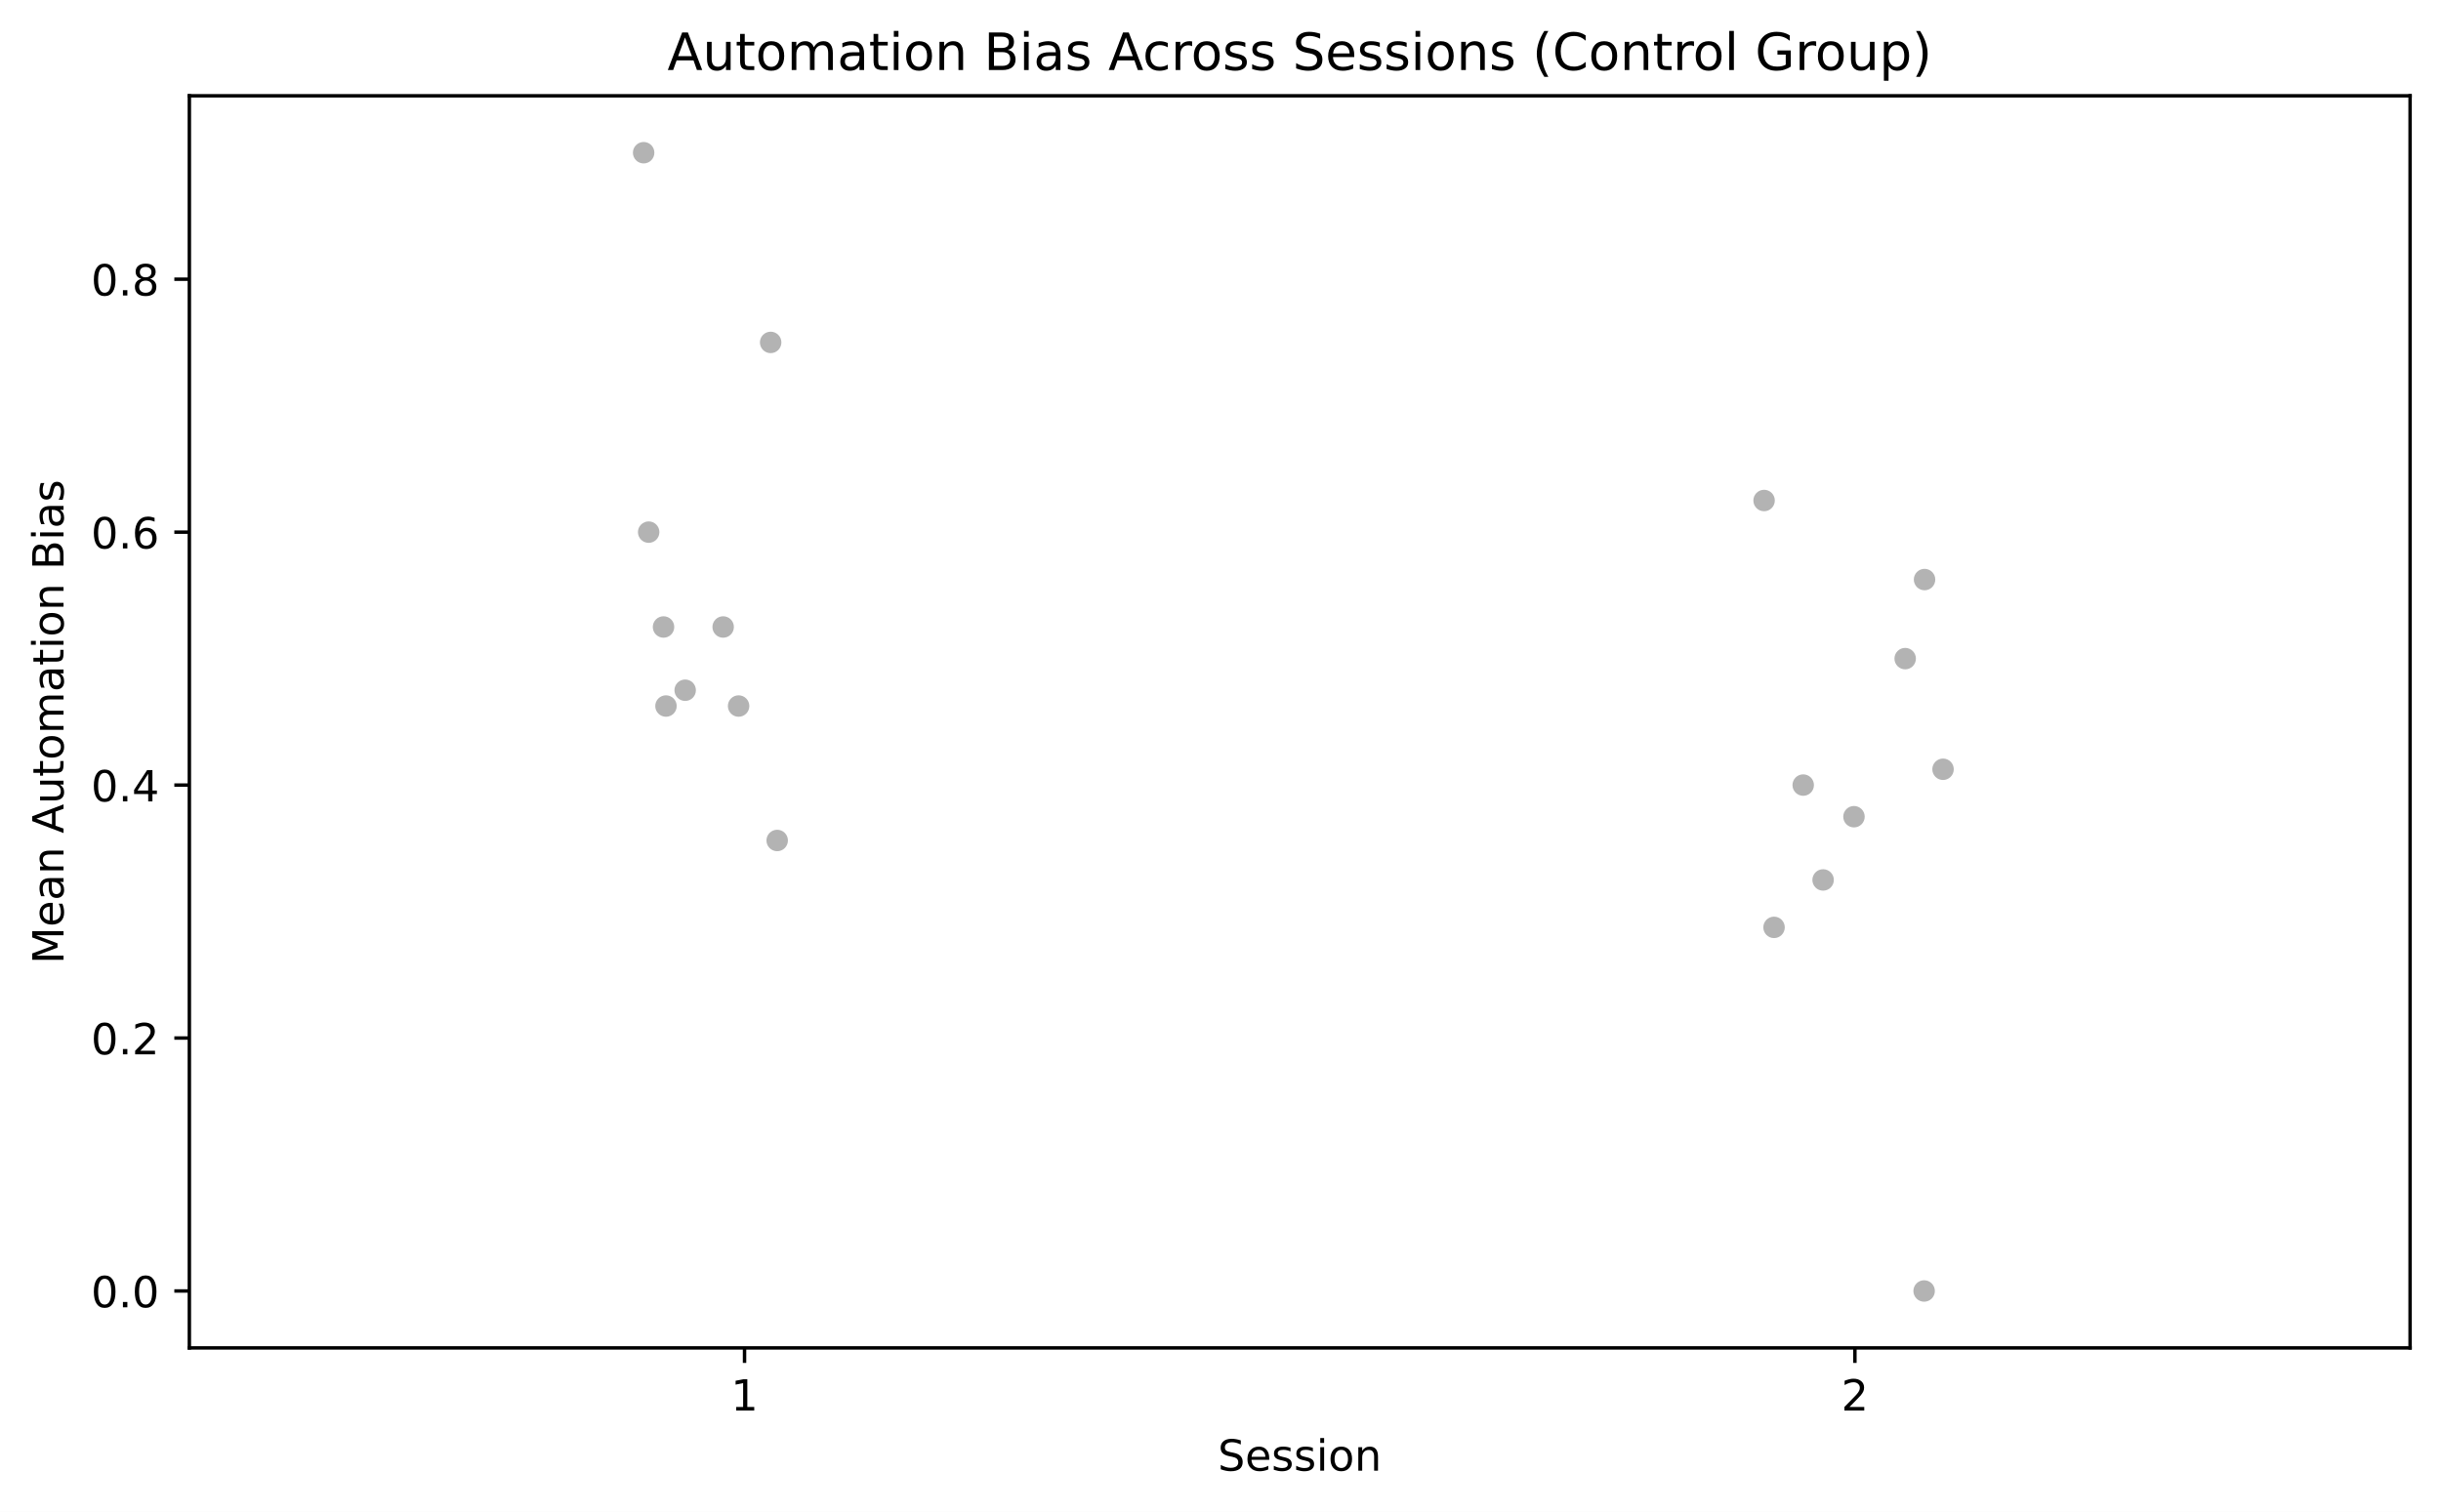
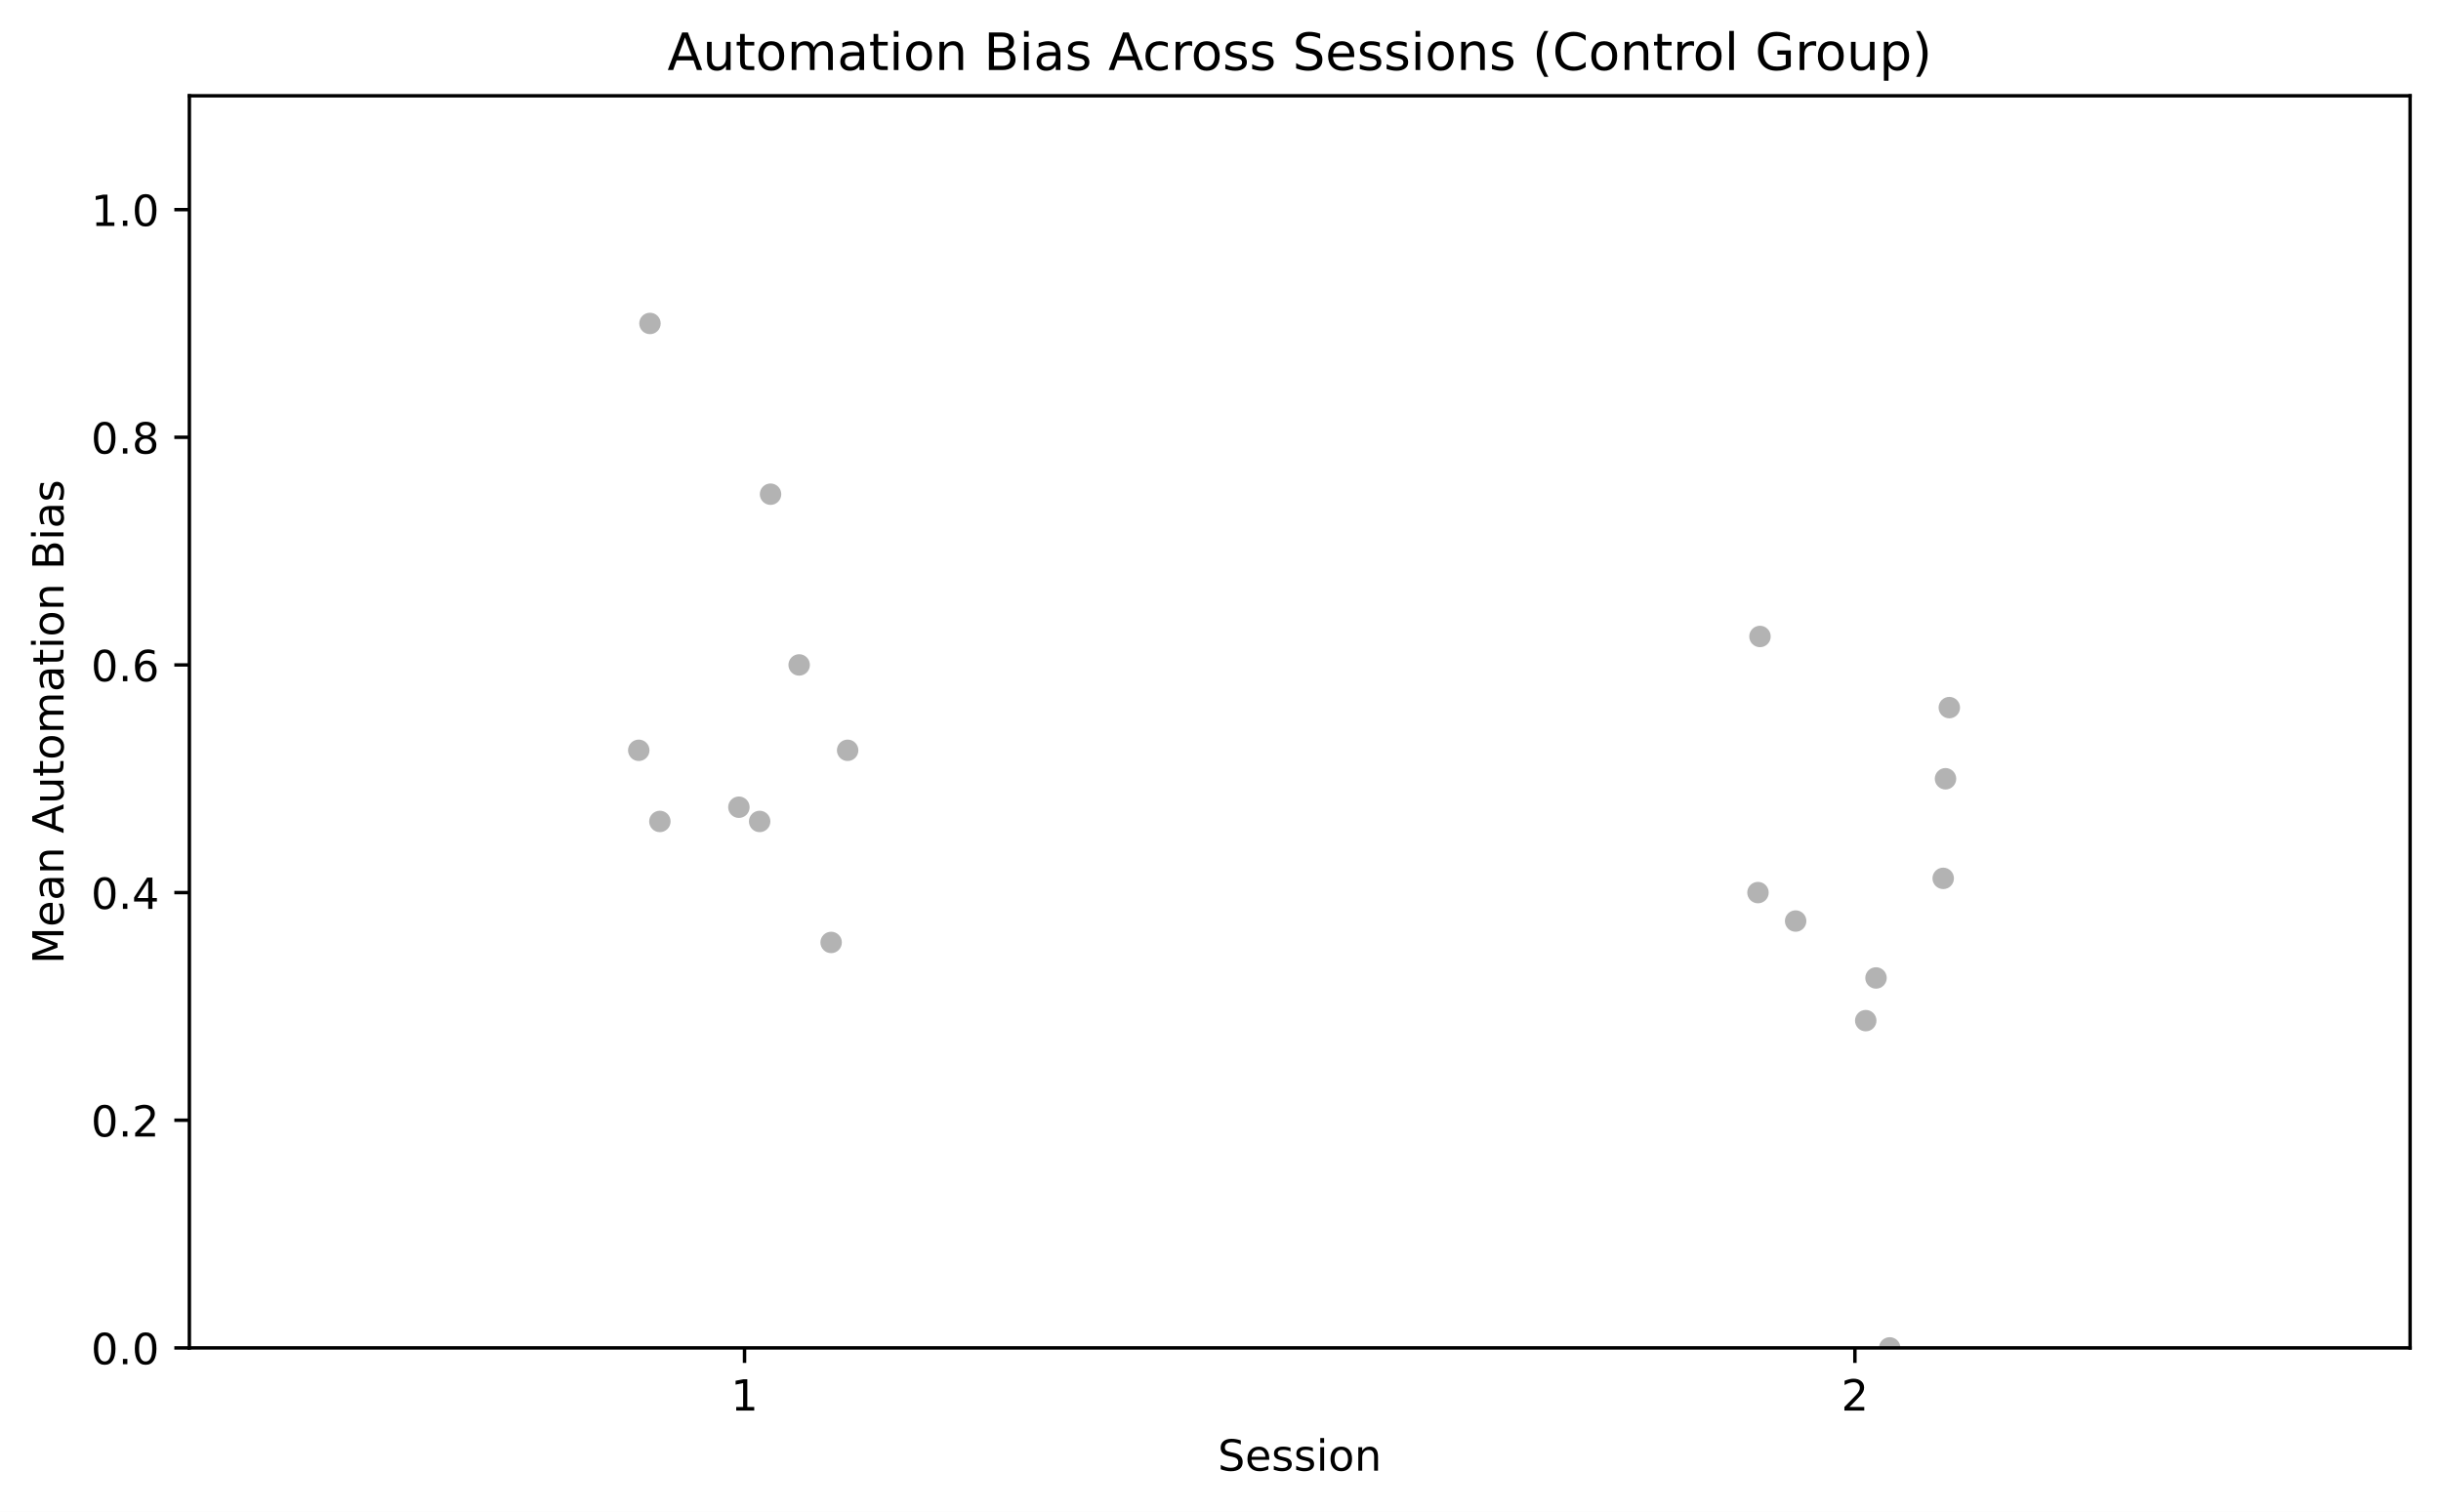
<svg xmlns="http://www.w3.org/2000/svg" xmlns:xlink="http://www.w3.org/1999/xlink" width="568.542pt" height="352.237pt" viewBox="0 0 568.542 352.237" version="1.1">
  <defs>
    <style type="text/css">*{stroke-linejoin: round; stroke-linecap: butt}</style>
  </defs>
  <g id="figure_1">
    <g id="patch_1">
      <path d="M 0 352.237  L 568.542 352.237  L 568.542 0  L 0 0  z " style="fill: #ffffff" />
    </g>
    <g id="axes_1">
      <g id="patch_2">
        <path d="M 44.104 314.036  L 561.342 314.036  L 561.342 22.318  L 44.104 22.318  z " style="fill: #ffffff" />
      </g>
      <g id="matplotlib.axis_1">
        <g id="xtick_1">
          <g id="line2d_1">
            <defs>
-               <path id="mab8dfb32f2" d="M 0 0  L 0 3.5  " style="stroke: #000000; stroke-width: 0.8" />
+               <path id="m85f371cdaa" d="M 0 0  L 0 3.5  " style="stroke: #000000; stroke-width: 0.8" />
            </defs>
            <g>
-               <use xlink:href="#mab8dfb32f2" x="173.413" y="314.036" style="stroke: #000000; stroke-width: 0.8" />
+               <use xlink:href="#m85f371cdaa" x="173.413" y="314.036" style="stroke: #000000; stroke-width: 0.8" />
            </g>
          </g>
          <g id="text_1">
            <g transform="translate(170.2321 328.6334) scale(0.1 -0.1)">
              <defs>
                <path id="DejaVuSans-14" d="M 794 531  L 1825 531  L 1825 4091  L 703 3866  L 703 4441  L 1819 4666  L 2450 4666  L 2450 531  L 3481 531  L 3481 0  L 794 0  L 794 531  z " transform="scale(0.015625)" />
              </defs>
              <use xlink:href="#DejaVuSans-14" />
            </g>
          </g>
        </g>
        <g id="xtick_2">
          <g id="line2d_2">
            <g>
-               <use xlink:href="#mab8dfb32f2" x="432.032" y="314.036" style="stroke: #000000; stroke-width: 0.8" />
+               <use xlink:href="#m85f371cdaa" x="432.032" y="314.036" style="stroke: #000000; stroke-width: 0.8" />
            </g>
          </g>
          <g id="text_2">
            <g transform="translate(428.8509 328.6334) scale(0.1 -0.1)">
              <defs>
                <path id="DejaVuSans-15" d="M 1228 531  L 3431 531  L 3431 0  L 469 0  L 469 531  Q 828 903 1448 1529  Q 2069 2156 2228 2338  Q 2531 2678 2651 2914  Q 2772 3150 2772 3378  Q 2772 3750 2511 3984  Q 2250 4219 1831 4219  Q 1534 4219 1204 4116  Q 875 4013 500 3803  L 500 4441  Q 881 4594 1212 4672  Q 1544 4750 1819 4750  Q 2544 4750 2975 4387  Q 3406 4025 3406 3419  Q 3406 3131 3298 2873  Q 3191 2616 2906 2266  Q 2828 2175 2409 1742  Q 1991 1309 1228 531  z " transform="scale(0.015625)" />
              </defs>
              <use xlink:href="#DejaVuSans-15" />
            </g>
          </g>
        </g>
        <g id="text_3">
          <g transform="translate(283.6454 342.6342) scale(0.1 -0.1)">
            <defs>
              <path id="DejaVuSans-36" d="M 3425 4513  L 3425 3897  Q 3066 4069 2747 4153  Q 2428 4238 2131 4238  Q 1616 4238 1336 4038  Q 1056 3838 1056 3469  Q 1056 3159 1242 3001  Q 1428 2844 1947 2747  L 2328 2669  Q 3034 2534 3370 2195  Q 3706 1856 3706 1288  Q 3706 609 3251 259  Q 2797 -91 1919 -91  Q 1588 -91 1214 -16  Q 841 59 441 206  L 441 856  Q 825 641 1194 531  Q 1563 422 1919 422  Q 2459 422 2753 634  Q 3047 847 3047 1241  Q 3047 1584 2836 1778  Q 2625 1972 2144 2069  L 1759 2144  Q 1053 2284 737 2584  Q 422 2884 422 3419  Q 422 4038 858 4394  Q 1294 4750 2059 4750  Q 2388 4750 2728 4690  Q 3069 4631 3425 4513  z " transform="scale(0.015625)" />
              <path id="DejaVuSans-48" d="M 3597 1894  L 3597 1613  L 953 1613  Q 991 1019 1311 708  Q 1631 397 2203 397  Q 2534 397 2845 478  Q 3156 559 3463 722  L 3463 178  Q 3153 47 2828 -22  Q 2503 -91 2169 -91  Q 1331 -91 842 396  Q 353 884 353 1716  Q 353 2575 817 3079  Q 1281 3584 2069 3584  Q 2775 3584 3186 3129  Q 3597 2675 3597 1894  z M 3022 2063  Q 3016 2534 2758 2815  Q 2500 3097 2075 3097  Q 1594 3097 1305 2825  Q 1016 2553 972 2059  L 3022 2063  z " transform="scale(0.015625)" />
              <path id="DejaVuSans-56" d="M 2834 3397  L 2834 2853  Q 2591 2978 2328 3040  Q 2066 3103 1784 3103  Q 1356 3103 1142 2972  Q 928 2841 928 2578  Q 928 2378 1081 2264  Q 1234 2150 1697 2047  L 1894 2003  Q 2506 1872 2764 1633  Q 3022 1394 3022 966  Q 3022 478 2636 193  Q 2250 -91 1575 -91  Q 1294 -91 989 -36  Q 684 19 347 128  L 347 722  Q 666 556 975 473  Q 1284 391 1588 391  Q 1994 391 2212 530  Q 2431 669 2431 922  Q 2431 1156 2273 1281  Q 2116 1406 1581 1522  L 1381 1569  Q 847 1681 609 1914  Q 372 2147 372 2553  Q 372 3047 722 3315  Q 1072 3584 1716 3584  Q 2034 3584 2315 3537  Q 2597 3491 2834 3397  z " transform="scale(0.015625)" />
              <path id="DejaVuSans-4c" d="M 603 3500  L 1178 3500  L 1178 0  L 603 0  L 603 3500  z M 603 4863  L 1178 4863  L 1178 4134  L 603 4134  L 603 4863  z " transform="scale(0.015625)" />
              <path id="DejaVuSans-52" d="M 1959 3097  Q 1497 3097 1228 2736  Q 959 2375 959 1747  Q 959 1119 1226 758  Q 1494 397 1959 397  Q 2419 397 2687 759  Q 2956 1122 2956 1747  Q 2956 2369 2687 2733  Q 2419 3097 1959 3097  z M 1959 3584  Q 2709 3584 3137 3096  Q 3566 2609 3566 1747  Q 3566 888 3137 398  Q 2709 -91 1959 -91  Q 1206 -91 779 398  Q 353 888 353 1747  Q 353 2609 779 3096  Q 1206 3584 1959 3584  z " transform="scale(0.015625)" />
              <path id="DejaVuSans-51" d="M 3513 2113  L 3513 0  L 2938 0  L 2938 2094  Q 2938 2591 2744 2837  Q 2550 3084 2163 3084  Q 1697 3084 1428 2787  Q 1159 2491 1159 1978  L 1159 0  L 581 0  L 581 3500  L 1159 3500  L 1159 2956  Q 1366 3272 1645 3428  Q 1925 3584 2291 3584  Q 2894 3584 3203 3211  Q 3513 2838 3513 2113  z " transform="scale(0.015625)" />
            </defs>
            <use xlink:href="#DejaVuSans-36" />
            <use xlink:href="#DejaVuSans-48" transform="translate(63.48438 0)" />
            <use xlink:href="#DejaVuSans-56" transform="translate(125.0156 0)" />
            <use xlink:href="#DejaVuSans-56" transform="translate(177.1094 0)" />
            <use xlink:href="#DejaVuSans-4c" transform="translate(229.2031 0)" />
            <use xlink:href="#DejaVuSans-52" transform="translate(256.9844 0)" />
            <use xlink:href="#DejaVuSans-51" transform="translate(318.1719 0)" />
          </g>
        </g>
      </g>
      <g id="matplotlib.axis_2">
        <g id="ytick_1">
          <g id="line2d_3">
            <defs>
-               <path id="me232c09156" d="M 0 0  L -3.5 0  " style="stroke: #000000; stroke-width: 0.8" />
+               <path id="m5f41d52709" d="M 0 0  L -3.5 0  " style="stroke: #000000; stroke-width: 0.8" />
            </defs>
            <g>
-               <use xlink:href="#me232c09156" x="44.104" y="300.776" style="stroke: #000000; stroke-width: 0.8" />
+               <use xlink:href="#m5f41d52709" x="44.104" y="314.036" style="stroke: #000000; stroke-width: 0.8" />
            </g>
          </g>
          <g id="text_4">
-             <g transform="translate(21.20078 304.5747) scale(0.1 -0.1)">
+             <g transform="translate(21.20078 317.8346) scale(0.1 -0.1)">
              <defs>
                <path id="DejaVuSans-13" d="M 2034 4250  Q 1547 4250 1301 3770  Q 1056 3291 1056 2328  Q 1056 1369 1301 889  Q 1547 409 2034 409  Q 2525 409 2770 889  Q 3016 1369 3016 2328  Q 3016 3291 2770 3770  Q 2525 4250 2034 4250  z M 2034 4750  Q 2819 4750 3233 4129  Q 3647 3509 3647 2328  Q 3647 1150 3233 529  Q 2819 -91 2034 -91  Q 1250 -91 836 529  Q 422 1150 422 2328  Q 422 3509 836 4129  Q 1250 4750 2034 4750  z " transform="scale(0.015625)" />
                <path id="DejaVuSans-11" d="M 684 794  L 1344 794  L 1344 0  L 684 0  L 684 794  z " transform="scale(0.015625)" />
              </defs>
              <use xlink:href="#DejaVuSans-13" />
              <use xlink:href="#DejaVuSans-11" transform="translate(63.625 0)" />
              <use xlink:href="#DejaVuSans-13" transform="translate(95.40625 0)" />
            </g>
          </g>
        </g>
        <g id="ytick_2">
          <g id="line2d_4">
            <g>
-               <use xlink:href="#me232c09156" x="44.104" y="241.843" style="stroke: #000000; stroke-width: 0.8" />
+               <use xlink:href="#m5f41d52709" x="44.104" y="260.996" style="stroke: #000000; stroke-width: 0.8" />
            </g>
          </g>
          <g id="text_5">
-             <g transform="translate(21.20078 245.6419) scale(0.1 -0.1)">
+             <g transform="translate(21.20078 264.795) scale(0.1 -0.1)">
              <use xlink:href="#DejaVuSans-13" />
              <use xlink:href="#DejaVuSans-11" transform="translate(63.625 0)" />
              <use xlink:href="#DejaVuSans-15" transform="translate(95.40625 0)" />
            </g>
          </g>
        </g>
        <g id="ytick_3">
          <g id="line2d_5">
            <g>
-               <use xlink:href="#me232c09156" x="44.104" y="182.91" style="stroke: #000000; stroke-width: 0.8" />
+               <use xlink:href="#m5f41d52709" x="44.104" y="207.957" style="stroke: #000000; stroke-width: 0.8" />
            </g>
          </g>
          <g id="text_6">
-             <g transform="translate(21.20078 186.709) scale(0.1 -0.1)">
+             <g transform="translate(21.20078 211.7555) scale(0.1 -0.1)">
              <defs>
                <path id="DejaVuSans-17" d="M 2419 4116  L 825 1625  L 2419 1625  L 2419 4116  z M 2253 4666  L 3047 4666  L 3047 1625  L 3713 1625  L 3713 1100  L 3047 1100  L 3047 0  L 2419 0  L 2419 1100  L 313 1100  L 313 1709  L 2253 4666  z " transform="scale(0.015625)" />
              </defs>
              <use xlink:href="#DejaVuSans-13" />
              <use xlink:href="#DejaVuSans-11" transform="translate(63.625 0)" />
              <use xlink:href="#DejaVuSans-17" transform="translate(95.40625 0)" />
            </g>
          </g>
        </g>
        <g id="ytick_4">
          <g id="line2d_6">
            <g>
-               <use xlink:href="#me232c09156" x="44.104" y="123.977" style="stroke: #000000; stroke-width: 0.8" />
+               <use xlink:href="#m5f41d52709" x="44.104" y="154.917" style="stroke: #000000; stroke-width: 0.8" />
            </g>
          </g>
          <g id="text_7">
-             <g transform="translate(21.20078 127.7761) scale(0.1 -0.1)">
+             <g transform="translate(21.20078 158.7159) scale(0.1 -0.1)">
              <defs>
                <path id="DejaVuSans-19" d="M 2113 2584  Q 1688 2584 1439 2293  Q 1191 2003 1191 1497  Q 1191 994 1439 701  Q 1688 409 2113 409  Q 2538 409 2786 701  Q 3034 994 3034 1497  Q 3034 2003 2786 2293  Q 2538 2584 2113 2584  z M 3366 4563  L 3366 3988  Q 3128 4100 2886 4159  Q 2644 4219 2406 4219  Q 1781 4219 1451 3797  Q 1122 3375 1075 2522  Q 1259 2794 1537 2939  Q 1816 3084 2150 3084  Q 2853 3084 3261 2657  Q 3669 2231 3669 1497  Q 3669 778 3244 343  Q 2819 -91 2113 -91  Q 1303 -91 875 529  Q 447 1150 447 2328  Q 447 3434 972 4092  Q 1497 4750 2381 4750  Q 2619 4750 2861 4703  Q 3103 4656 3366 4563  z " transform="scale(0.015625)" />
              </defs>
              <use xlink:href="#DejaVuSans-13" />
              <use xlink:href="#DejaVuSans-11" transform="translate(63.625 0)" />
              <use xlink:href="#DejaVuSans-19" transform="translate(95.40625 0)" />
            </g>
          </g>
        </g>
        <g id="ytick_5">
          <g id="line2d_7">
            <g>
-               <use xlink:href="#me232c09156" x="44.104" y="65.044" style="stroke: #000000; stroke-width: 0.8" />
+               <use xlink:href="#m5f41d52709" x="44.104" y="101.877" style="stroke: #000000; stroke-width: 0.8" />
            </g>
          </g>
          <g id="text_8">
-             <g transform="translate(21.20078 68.84328) scale(0.1 -0.1)">
+             <g transform="translate(21.20078 105.6763) scale(0.1 -0.1)">
              <defs>
                <path id="DejaVuSans-1b" d="M 2034 2216  Q 1584 2216 1326 1975  Q 1069 1734 1069 1313  Q 1069 891 1326 650  Q 1584 409 2034 409  Q 2484 409 2743 651  Q 3003 894 3003 1313  Q 3003 1734 2745 1975  Q 2488 2216 2034 2216  z M 1403 2484  Q 997 2584 770 2862  Q 544 3141 544 3541  Q 544 4100 942 4425  Q 1341 4750 2034 4750  Q 2731 4750 3128 4425  Q 3525 4100 3525 3541  Q 3525 3141 3298 2862  Q 3072 2584 2669 2484  Q 3125 2378 3379 2068  Q 3634 1759 3634 1313  Q 3634 634 3220 271  Q 2806 -91 2034 -91  Q 1263 -91 848 271  Q 434 634 434 1313  Q 434 1759 690 2068  Q 947 2378 1403 2484  z M 1172 3481  Q 1172 3119 1398 2916  Q 1625 2713 2034 2713  Q 2441 2713 2670 2916  Q 2900 3119 2900 3481  Q 2900 3844 2670 4047  Q 2441 4250 2034 4250  Q 1625 4250 1398 4047  Q 1172 3844 1172 3481  z " transform="scale(0.015625)" />
              </defs>
              <use xlink:href="#DejaVuSans-13" />
              <use xlink:href="#DejaVuSans-11" transform="translate(63.625 0)" />
              <use xlink:href="#DejaVuSans-1b" transform="translate(95.40625 0)" />
            </g>
          </g>
        </g>
-         <g id="text_9">
+         <g id="ytick_6">
+           <g id="line2d_8">
+             <g>
+               <use xlink:href="#m5f41d52709" x="44.104" y="48.838" style="stroke: #000000; stroke-width: 0.8" />
+             </g>
+           </g>
+           <g id="text_9">
+             <g transform="translate(21.20078 52.63674) scale(0.1 -0.1)">
+               <use xlink:href="#DejaVuSans-14" />
+               <use xlink:href="#DejaVuSans-11" transform="translate(63.625 0)" />
+               <use xlink:href="#DejaVuSans-13" transform="translate(95.40625 0)" />
+             </g>
+           </g>
+         </g>
+         <g id="text_10">
          <g transform="translate(14.79844 224.5871) rotate(-90) scale(0.1 -0.1)">
            <defs>
              <path id="DejaVuSans-30" d="M 628 4666  L 1569 4666  L 2759 1491  L 3956 4666  L 4897 4666  L 4897 0  L 4281 0  L 4281 4097  L 3078 897  L 2444 897  L 1241 4097  L 1241 0  L 628 0  L 628 4666  z " transform="scale(0.015625)" />
              <path id="DejaVuSans-44" d="M 2194 1759  Q 1497 1759 1228 1600  Q 959 1441 959 1056  Q 959 750 1161 570  Q 1363 391 1709 391  Q 2188 391 2477 730  Q 2766 1069 2766 1631  L 2766 1759  L 2194 1759  z M 3341 1997  L 3341 0  L 2766 0  L 2766 531  Q 2569 213 2275 61  Q 1981 -91 1556 -91  Q 1019 -91 701 211  Q 384 513 384 1019  Q 384 1609 779 1909  Q 1175 2209 1959 2209  L 2766 2209  L 2766 2266  Q 2766 2663 2505 2880  Q 2244 3097 1772 3097  Q 1472 3097 1187 3025  Q 903 2953 641 2809  L 641 3341  Q 956 3463 1253 3523  Q 1550 3584 1831 3584  Q 2591 3584 2966 3190  Q 3341 2797 3341 1997  z " transform="scale(0.015625)" />
              <path id="DejaVuSans-3" transform="scale(0.015625)" />
              <path id="DejaVuSans-24" d="M 2188 4044  L 1331 1722  L 3047 1722  L 2188 4044  z M 1831 4666  L 2547 4666  L 4325 0  L 3669 0  L 3244 1197  L 1141 1197  L 716 0  L 50 0  L 1831 4666  z " transform="scale(0.015625)" />
              <path id="DejaVuSans-58" d="M 544 1381  L 544 3500  L 1119 3500  L 1119 1403  Q 1119 906 1312 657  Q 1506 409 1894 409  Q 2359 409 2629 706  Q 2900 1003 2900 1516  L 2900 3500  L 3475 3500  L 3475 0  L 2900 0  L 2900 538  Q 2691 219 2414 64  Q 2138 -91 1772 -91  Q 1169 -91 856 284  Q 544 659 544 1381  z M 1991 3584  L 1991 3584  z " transform="scale(0.015625)" />
              <path id="DejaVuSans-57" d="M 1172 4494  L 1172 3500  L 2356 3500  L 2356 3053  L 1172 3053  L 1172 1153  Q 1172 725 1289 603  Q 1406 481 1766 481  L 2356 481  L 2356 0  L 1766 0  Q 1100 0 847 248  Q 594 497 594 1153  L 594 3053  L 172 3053  L 172 3500  L 594 3500  L 594 4494  L 1172 4494  z " transform="scale(0.015625)" />
              <path id="DejaVuSans-50" d="M 3328 2828  Q 3544 3216 3844 3400  Q 4144 3584 4550 3584  Q 5097 3584 5394 3201  Q 5691 2819 5691 2113  L 5691 0  L 5113 0  L 5113 2094  Q 5113 2597 4934 2840  Q 4756 3084 4391 3084  Q 3944 3084 3684 2787  Q 3425 2491 3425 1978  L 3425 0  L 2847 0  L 2847 2094  Q 2847 2600 2669 2842  Q 2491 3084 2119 3084  Q 1678 3084 1418 2786  Q 1159 2488 1159 1978  L 1159 0  L 581 0  L 581 3500  L 1159 3500  L 1159 2956  Q 1356 3278 1631 3431  Q 1906 3584 2284 3584  Q 2666 3584 2933 3390  Q 3200 3197 3328 2828  z " transform="scale(0.015625)" />
              <path id="DejaVuSans-25" d="M 1259 2228  L 1259 519  L 2272 519  Q 2781 519 3026 730  Q 3272 941 3272 1375  Q 3272 1813 3026 2020  Q 2781 2228 2272 2228  L 1259 2228  z M 1259 4147  L 1259 2741  L 2194 2741  Q 2656 2741 2882 2914  Q 3109 3088 3109 3444  Q 3109 3797 2882 3972  Q 2656 4147 2194 4147  L 1259 4147  z M 628 4666  L 2241 4666  Q 2963 4666 3353 4366  Q 3744 4066 3744 3513  Q 3744 3084 3544 2831  Q 3344 2578 2956 2516  Q 3422 2416 3680 2098  Q 3938 1781 3938 1306  Q 3938 681 3513 340  Q 3088 0 2303 0  L 628 0  L 628 4666  z " transform="scale(0.015625)" />
            </defs>
            <use xlink:href="#DejaVuSans-30" />
            <use xlink:href="#DejaVuSans-48" transform="translate(86.28125 0)" />
            <use xlink:href="#DejaVuSans-44" transform="translate(147.8125 0)" />
            <use xlink:href="#DejaVuSans-51" transform="translate(209.0938 0)" />
            <use xlink:href="#DejaVuSans-3" transform="translate(272.4688 0)" />
            <use xlink:href="#DejaVuSans-24" transform="translate(304.25 0)" />
            <use xlink:href="#DejaVuSans-58" transform="translate(372.6562 0)" />
            <use xlink:href="#DejaVuSans-57" transform="translate(436.0312 0)" />
            <use xlink:href="#DejaVuSans-52" transform="translate(475.2344 0)" />
            <use xlink:href="#DejaVuSans-50" transform="translate(536.4219 0)" />
            <use xlink:href="#DejaVuSans-44" transform="translate(633.8281 0)" />
            <use xlink:href="#DejaVuSans-57" transform="translate(695.1094 0)" />
            <use xlink:href="#DejaVuSans-4c" transform="translate(734.3125 0)" />
            <use xlink:href="#DejaVuSans-52" transform="translate(762.0938 0)" />
            <use xlink:href="#DejaVuSans-51" transform="translate(823.2812 0)" />
            <use xlink:href="#DejaVuSans-3" transform="translate(886.6562 0)" />
            <use xlink:href="#DejaVuSans-25" transform="translate(918.4375 0)" />
            <use xlink:href="#DejaVuSans-4c" transform="translate(987.0469 0)" />
            <use xlink:href="#DejaVuSans-44" transform="translate(1014.828 0)" />
            <use xlink:href="#DejaVuSans-56" transform="translate(1076.109 0)" />
          </g>
        </g>
      </g>
      <g id="patch_3">
        <path d="M 44.104 314.036  L 44.104 22.318  " style="fill: none; stroke: #000000; stroke-width: 0.8; stroke-linejoin: miter; stroke-linecap: square" />
      </g>
      <g id="patch_4">
        <path d="M 561.342 314.036  L 561.342 22.318  " style="fill: none; stroke: #000000; stroke-width: 0.8; stroke-linejoin: miter; stroke-linecap: square" />
      </g>
      <g id="patch_5">
        <path d="M 44.104 314.036  L 561.342 314.036  " style="fill: none; stroke: #000000; stroke-width: 0.8; stroke-linejoin: miter; stroke-linecap: square" />
      </g>
      <g id="patch_6">
        <path d="M 44.104 22.318  L 561.342 22.318  " style="fill: none; stroke: #000000; stroke-width: 0.8; stroke-linejoin: miter; stroke-linecap: square" />
      </g>
      <g id="PathCollection_1">
        <defs>
-           <path id="ma3cd672b47" d="M 0 2.5  C 0.663 2.5 1.299 2.237 1.768 1.768  C 2.237 1.299 2.5 0.663 2.5 0  C 2.5 -0.663 2.237 -1.299 1.768 -1.768  C 1.299 -2.237 0.663 -2.5 0 -2.5  C -0.663 -2.5 -1.299 -2.237 -1.768 -1.768  C -2.237 -1.299 -2.5 -0.663 -2.5 0  C -2.5 0.663 -2.237 1.299 -1.768 1.768  C -1.299 2.237 -0.663 2.5 0 2.5  z " />
+           <path id="mebc037100e" d="M 0 2.5  C 0.663 2.5 1.299 2.237 1.768 1.768  C 2.237 1.299 2.5 0.663 2.5 0  C 2.5 -0.663 2.237 -1.299 1.768 -1.768  C 1.299 -2.237 0.663 -2.5 0 -2.5  C -0.663 -2.5 -1.299 -2.237 -1.768 -1.768  C -2.237 -1.299 -2.5 -0.663 -2.5 0  C -2.5 0.663 -2.237 1.299 -1.768 1.768  C -1.299 2.237 -0.663 2.5 0 2.5  z " />
        </defs>
-         <g clip-path="url(#pb02b6699fe)">
-           <use xlink:href="#ma3cd672b47" x="159.586" y="160.81" style="fill-opacity: 0.3" />
-           <use xlink:href="#ma3cd672b47" x="168.433" y="146.077" style="fill-opacity: 0.3" />
-           <use xlink:href="#ma3cd672b47" x="151.083" y="123.977" style="fill-opacity: 0.3" />
-           <use xlink:href="#ma3cd672b47" x="172.03" y="164.494" style="fill-opacity: 0.3" />
-           <use xlink:href="#ma3cd672b47" x="154.544" y="146.077" style="fill-opacity: 0.3" />
-           <use xlink:href="#ma3cd672b47" x="149.913" y="35.578" style="fill-opacity: 0.3" />
-           <use xlink:href="#ma3cd672b47" x="179.496" y="79.778" style="fill-opacity: 0.3" />
-           <use xlink:href="#ma3cd672b47" x="155.116" y="164.494" style="fill-opacity: 0.3" />
-           <use xlink:href="#ma3cd672b47" x="181.017" y="195.816" style="fill-opacity: 0.3" />
+         <g clip-path="url(#pc94e471aa6)">
+           <use xlink:href="#mebc037100e" x="172.097" y="188.067" style="fill-opacity: 0.3" />
+           <use xlink:href="#mebc037100e" x="148.776" y="174.807" style="fill-opacity: 0.3" />
+           <use xlink:href="#mebc037100e" x="186.135" y="154.917" style="fill-opacity: 0.3" />
+           <use xlink:href="#mebc037100e" x="176.934" y="191.382" style="fill-opacity: 0.3" />
+           <use xlink:href="#mebc037100e" x="197.425" y="174.807" style="fill-opacity: 0.3" />
+           <use xlink:href="#mebc037100e" x="151.387" y="75.358" style="fill-opacity: 0.3" />
+           <use xlink:href="#mebc037100e" x="179.47" y="115.137" style="fill-opacity: 0.3" />
+           <use xlink:href="#mebc037100e" x="153.694" y="191.382" style="fill-opacity: 0.3" />
+           <use xlink:href="#mebc037100e" x="193.582" y="219.572" style="fill-opacity: 0.3" />
        </g>
      </g>
      <g id="PathCollection_2">
-         <g clip-path="url(#pb02b6699fe)">
-           <use xlink:href="#ma3cd672b47" x="443.742" y="153.444" style="fill-opacity: 0.3" />
-           <use xlink:href="#ma3cd672b47" x="448.154" y="300.776" style="fill-opacity: 0.3" />
-           <use xlink:href="#ma3cd672b47" x="452.561" y="179.227" style="fill-opacity: 0.3" />
-           <use xlink:href="#ma3cd672b47" x="410.88" y="116.611" style="fill-opacity: 0.3" />
-           <use xlink:href="#ma3cd672b47" x="424.626" y="205.01" style="fill-opacity: 0.3" />
-           <use xlink:href="#ma3cd672b47" x="419.992" y="182.91" style="fill-opacity: 0.3" />
-           <use xlink:href="#ma3cd672b47" x="431.817" y="190.277" style="fill-opacity: 0.3" />
-           <use xlink:href="#ma3cd672b47" x="413.2" y="216.06" style="fill-opacity: 0.3" />
-           <use xlink:href="#ma3cd672b47" x="448.253" y="135.027" style="fill-opacity: 0.3" />
-         </g>
-       </g>
-       <g id="text_10">
+         <g clip-path="url(#pc94e471aa6)">
+           <use xlink:href="#mebc037100e" x="453.134" y="181.437" style="fill-opacity: 0.3" />
+           <use xlink:href="#mebc037100e" x="440.138" y="314.036" style="fill-opacity: 0.3" />
+           <use xlink:href="#mebc037100e" x="452.599" y="204.642" style="fill-opacity: 0.3" />
+           <use xlink:href="#mebc037100e" x="409.923" y="148.287" style="fill-opacity: 0.3" />
+           <use xlink:href="#mebc037100e" x="436.949" y="227.846" style="fill-opacity: 0.3" />
+           <use xlink:href="#mebc037100e" x="409.457" y="207.957" style="fill-opacity: 0.3" />
+           <use xlink:href="#mebc037100e" x="418.226" y="214.587" style="fill-opacity: 0.3" />
+           <use xlink:href="#mebc037100e" x="434.555" y="237.791" style="fill-opacity: 0.3" />
+           <use xlink:href="#mebc037100e" x="454.021" y="164.862" style="fill-opacity: 0.3" />
+         </g>
+       </g>
+       <g id="text_11">
        <g transform="translate(155.448 16.31812) scale(0.12 -0.12)">
          <defs>
            <path id="DejaVuSans-46" d="M 3122 3366  L 3122 2828  Q 2878 2963 2633 3030  Q 2388 3097 2138 3097  Q 1578 3097 1268 2742  Q 959 2388 959 1747  Q 959 1106 1268 751  Q 1578 397 2138 397  Q 2388 397 2633 464  Q 2878 531 3122 666  L 3122 134  Q 2881 22 2623 -34  Q 2366 -91 2075 -91  Q 1284 -91 818 406  Q 353 903 353 1747  Q 353 2603 823 3093  Q 1294 3584 2113 3584  Q 2378 3584 2631 3529  Q 2884 3475 3122 3366  z " transform="scale(0.015625)" />
            <path id="DejaVuSans-55" d="M 2631 2963  Q 2534 3019 2420 3045  Q 2306 3072 2169 3072  Q 1681 3072 1420 2755  Q 1159 2438 1159 1844  L 1159 0  L 581 0  L 581 3500  L 1159 3500  L 1159 2956  Q 1341 3275 1631 3429  Q 1922 3584 2338 3584  Q 2397 3584 2469 3576  Q 2541 3569 2628 3553  L 2631 2963  z " transform="scale(0.015625)" />
            <path id="DejaVuSans-b" d="M 1984 4856  Q 1566 4138 1362 3434  Q 1159 2731 1159 2009  Q 1159 1288 1364 580  Q 1569 -128 1984 -844  L 1484 -844  Q 1016 -109 783 600  Q 550 1309 550 2009  Q 550 2706 781 3412  Q 1013 4119 1484 4856  L 1984 4856  z " transform="scale(0.015625)" />
            <path id="DejaVuSans-26" d="M 4122 4306  L 4122 3641  Q 3803 3938 3442 4084  Q 3081 4231 2675 4231  Q 1875 4231 1450 3742  Q 1025 3253 1025 2328  Q 1025 1406 1450 917  Q 1875 428 2675 428  Q 3081 428 3442 575  Q 3803 722 4122 1019  L 4122 359  Q 3791 134 3420 21  Q 3050 -91 2638 -91  Q 1578 -91 968 557  Q 359 1206 359 2328  Q 359 3453 968 4101  Q 1578 4750 2638 4750  Q 3056 4750 3426 4639  Q 3797 4528 4122 4306  z " transform="scale(0.015625)" />
            <path id="DejaVuSans-4f" d="M 603 4863  L 1178 4863  L 1178 0  L 603 0  L 603 4863  z " transform="scale(0.015625)" />
            <path id="DejaVuSans-2a" d="M 3809 666  L 3809 1919  L 2778 1919  L 2778 2438  L 4434 2438  L 4434 434  Q 4069 175 3628 42  Q 3188 -91 2688 -91  Q 1594 -91 976 548  Q 359 1188 359 2328  Q 359 3472 976 4111  Q 1594 4750 2688 4750  Q 3144 4750 3555 4637  Q 3966 4525 4313 4306  L 4313 3634  Q 3963 3931 3569 4081  Q 3175 4231 2741 4231  Q 1884 4231 1454 3753  Q 1025 3275 1025 2328  Q 1025 1384 1454 906  Q 1884 428 2741 428  Q 3075 428 3337 486  Q 3600 544 3809 666  z " transform="scale(0.015625)" />
            <path id="DejaVuSans-53" d="M 1159 525  L 1159 -1331  L 581 -1331  L 581 3500  L 1159 3500  L 1159 2969  Q 1341 3281 1617 3432  Q 1894 3584 2278 3584  Q 2916 3584 3314 3078  Q 3713 2572 3713 1747  Q 3713 922 3314 415  Q 2916 -91 2278 -91  Q 1894 -91 1617 61  Q 1341 213 1159 525  z M 3116 1747  Q 3116 2381 2855 2742  Q 2594 3103 2138 3103  Q 1681 3103 1420 2742  Q 1159 2381 1159 1747  Q 1159 1113 1420 752  Q 1681 391 2138 391  Q 2594 391 2855 752  Q 3116 1113 3116 1747  z " transform="scale(0.015625)" />
            <path id="DejaVuSans-c" d="M 513 4856  L 1013 4856  Q 1481 4119 1714 3412  Q 1947 2706 1947 2009  Q 1947 1309 1714 600  Q 1481 -109 1013 -844  L 513 -844  Q 928 -128 1133 580  Q 1338 1288 1338 2009  Q 1338 2731 1133 3434  Q 928 4138 513 4856  z " transform="scale(0.015625)" />
          </defs>
          <use xlink:href="#DejaVuSans-24" />
          <use xlink:href="#DejaVuSans-58" transform="translate(68.40625 0)" />
          <use xlink:href="#DejaVuSans-57" transform="translate(131.7812 0)" />
          <use xlink:href="#DejaVuSans-52" transform="translate(170.9844 0)" />
          <use xlink:href="#DejaVuSans-50" transform="translate(232.1719 0)" />
          <use xlink:href="#DejaVuSans-44" transform="translate(329.5781 0)" />
          <use xlink:href="#DejaVuSans-57" transform="translate(390.8594 0)" />
          <use xlink:href="#DejaVuSans-4c" transform="translate(430.0625 0)" />
          <use xlink:href="#DejaVuSans-52" transform="translate(457.8438 0)" />
          <use xlink:href="#DejaVuSans-51" transform="translate(519.0312 0)" />
          <use xlink:href="#DejaVuSans-3" transform="translate(582.4062 0)" />
          <use xlink:href="#DejaVuSans-25" transform="translate(614.1875 0)" />
          <use xlink:href="#DejaVuSans-4c" transform="translate(682.7969 0)" />
          <use xlink:href="#DejaVuSans-44" transform="translate(710.5781 0)" />
          <use xlink:href="#DejaVuSans-56" transform="translate(771.8594 0)" />
          <use xlink:href="#DejaVuSans-3" transform="translate(823.9531 0)" />
          <use xlink:href="#DejaVuSans-24" transform="translate(855.7344 0)" />
          <use xlink:href="#DejaVuSans-46" transform="translate(922.3906 0)" />
          <use xlink:href="#DejaVuSans-55" transform="translate(977.375 0)" />
          <use xlink:href="#DejaVuSans-52" transform="translate(1016.281 0)" />
          <use xlink:href="#DejaVuSans-56" transform="translate(1077.469 0)" />
          <use xlink:href="#DejaVuSans-56" transform="translate(1129.562 0)" />
          <use xlink:href="#DejaVuSans-3" transform="translate(1181.656 0)" />
          <use xlink:href="#DejaVuSans-36" transform="translate(1213.438 0)" />
          <use xlink:href="#DejaVuSans-48" transform="translate(1276.922 0)" />
          <use xlink:href="#DejaVuSans-56" transform="translate(1338.453 0)" />
          <use xlink:href="#DejaVuSans-56" transform="translate(1390.547 0)" />
          <use xlink:href="#DejaVuSans-4c" transform="translate(1442.641 0)" />
          <use xlink:href="#DejaVuSans-52" transform="translate(1470.422 0)" />
          <use xlink:href="#DejaVuSans-51" transform="translate(1531.609 0)" />
          <use xlink:href="#DejaVuSans-56" transform="translate(1594.984 0)" />
          <use xlink:href="#DejaVuSans-3" transform="translate(1647.078 0)" />
          <use xlink:href="#DejaVuSans-b" transform="translate(1678.859 0)" />
          <use xlink:href="#DejaVuSans-26" transform="translate(1717.875 0)" />
          <use xlink:href="#DejaVuSans-52" transform="translate(1787.703 0)" />
          <use xlink:href="#DejaVuSans-51" transform="translate(1848.891 0)" />
          <use xlink:href="#DejaVuSans-57" transform="translate(1912.266 0)" />
          <use xlink:href="#DejaVuSans-55" transform="translate(1951.469 0)" />
          <use xlink:href="#DejaVuSans-52" transform="translate(1990.375 0)" />
          <use xlink:href="#DejaVuSans-4f" transform="translate(2051.562 0)" />
          <use xlink:href="#DejaVuSans-3" transform="translate(2079.344 0)" />
          <use xlink:href="#DejaVuSans-2a" transform="translate(2111.125 0)" />
          <use xlink:href="#DejaVuSans-55" transform="translate(2188.609 0)" />
          <use xlink:href="#DejaVuSans-52" transform="translate(2227.516 0)" />
          <use xlink:href="#DejaVuSans-58" transform="translate(2288.703 0)" />
          <use xlink:href="#DejaVuSans-53" transform="translate(2352.078 0)" />
          <use xlink:href="#DejaVuSans-c" transform="translate(2415.562 0)" />
        </g>
      </g>
    </g>
  </g>
  <defs>
-     <clipPath id="pb02b6699fe">
+     <clipPath id="pc94e471aa6">
      <rect x="44.104" y="22.318" width="517.238" height="291.718" />
    </clipPath>
  </defs>
</svg>
